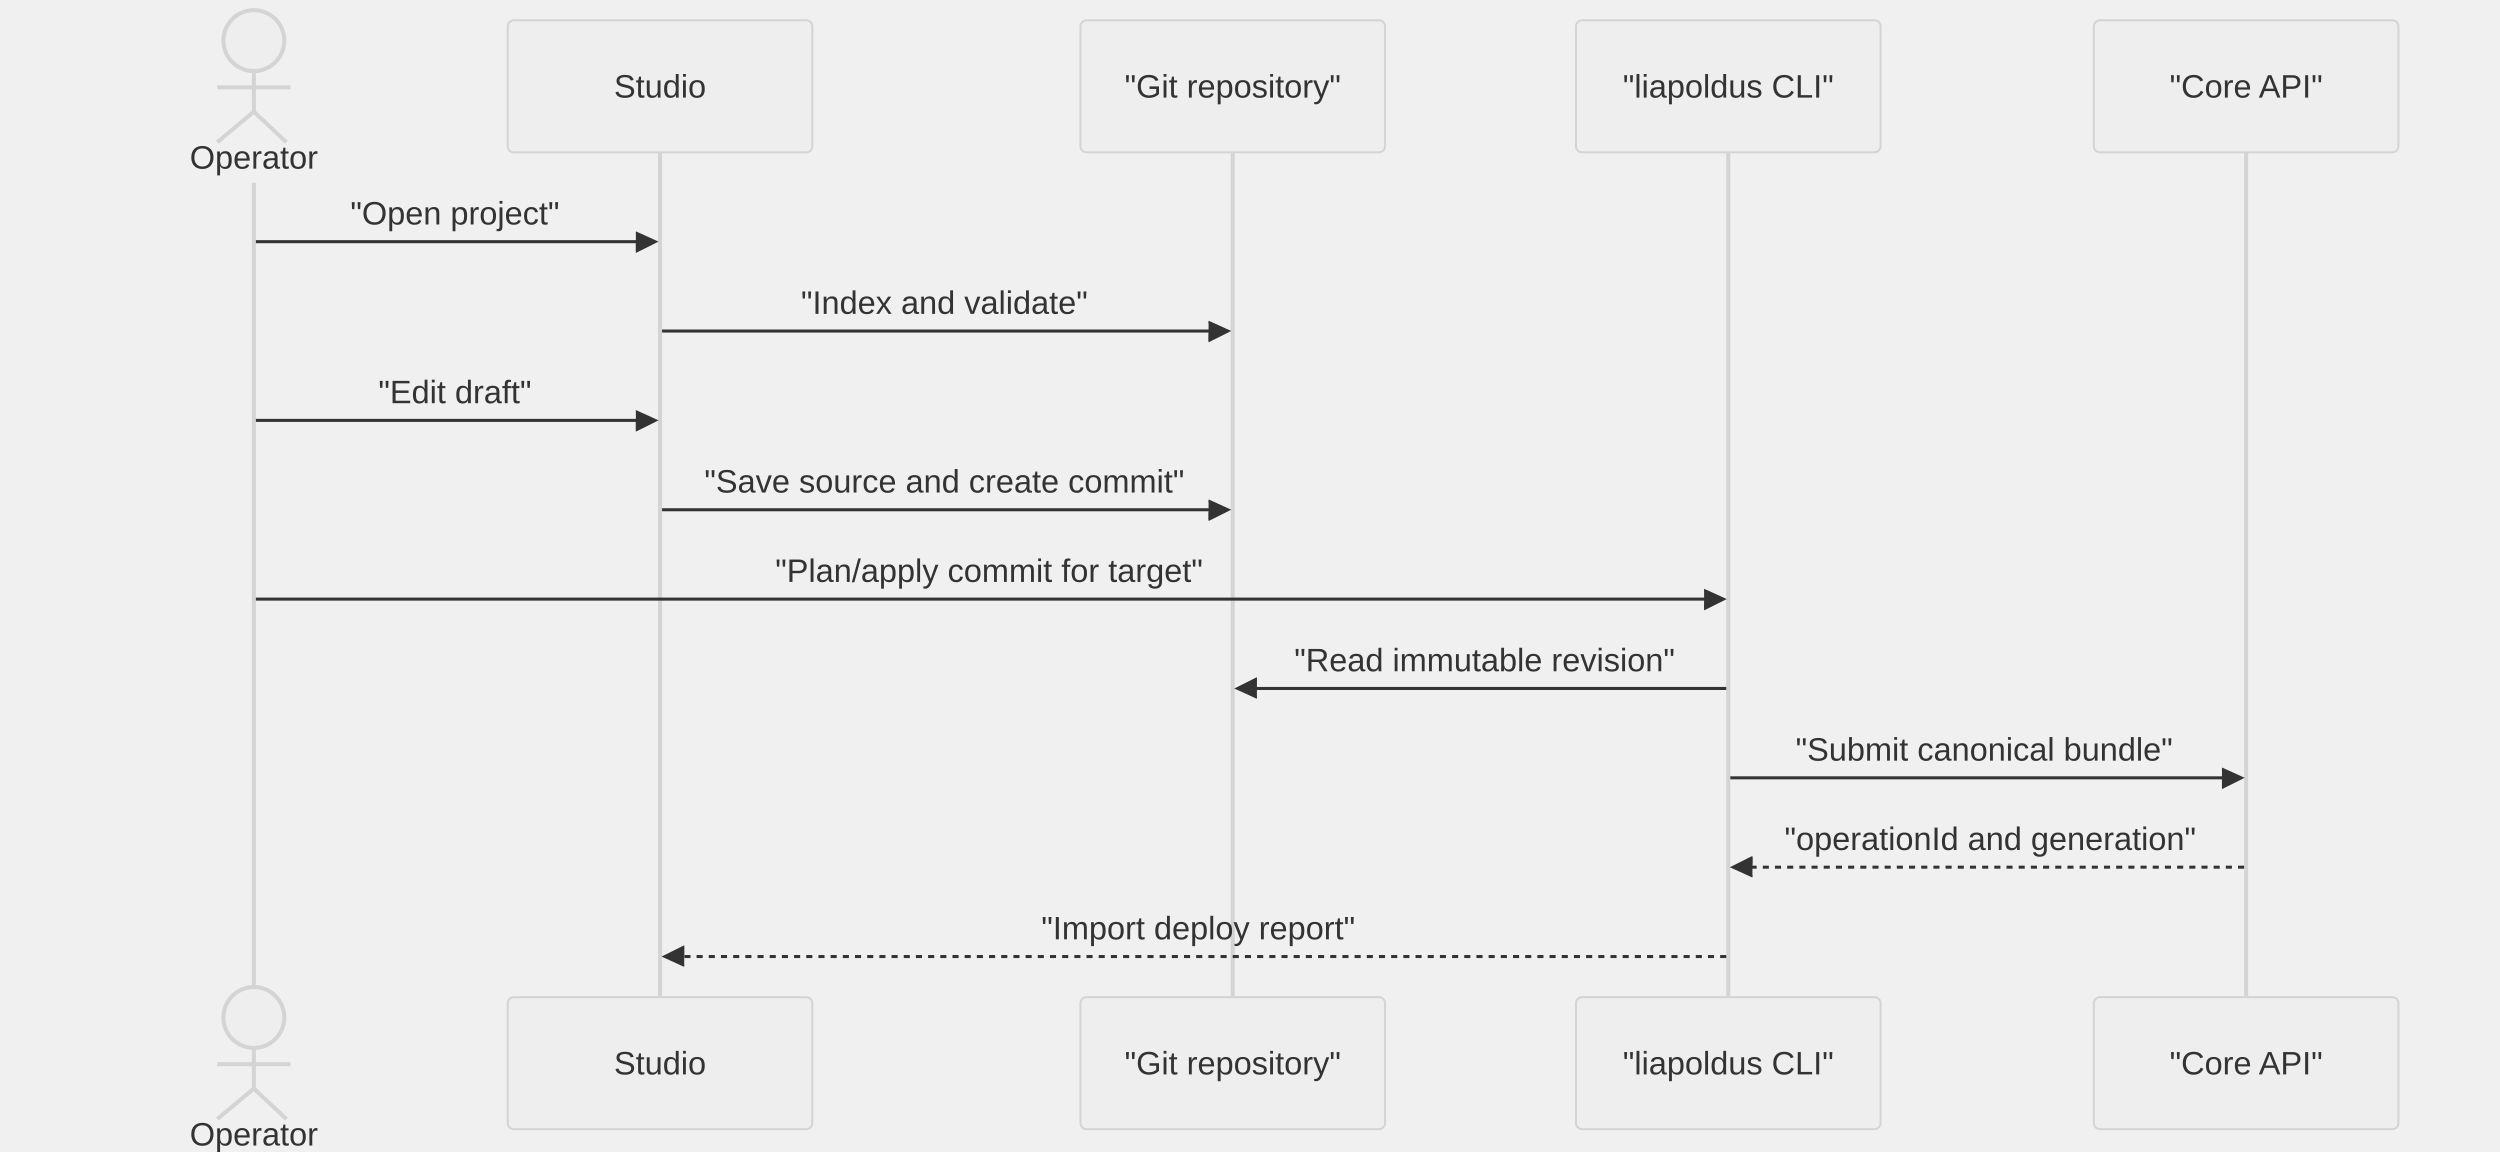
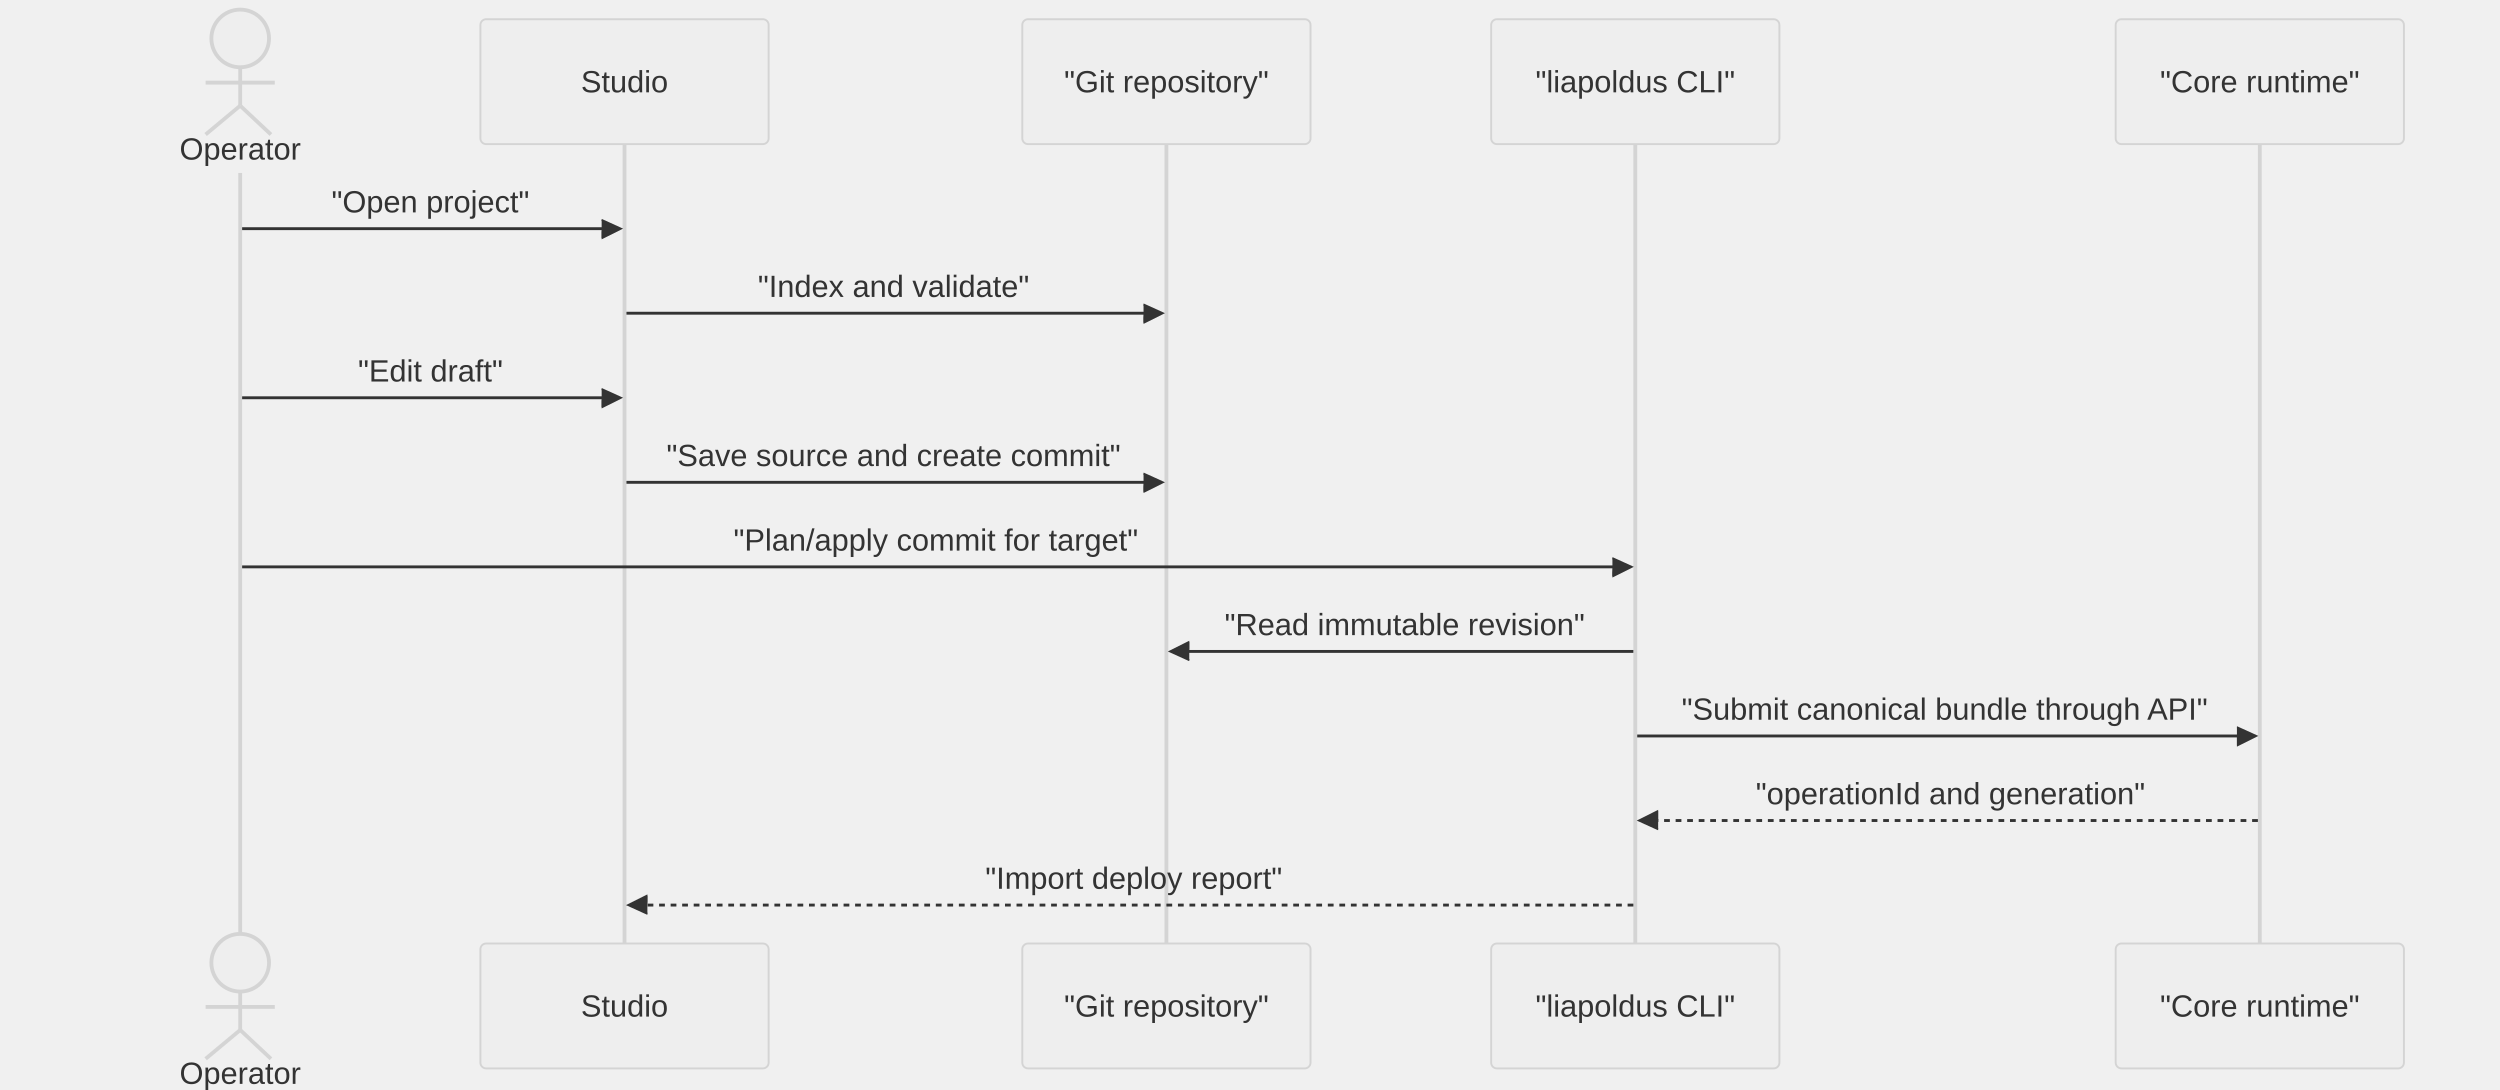
- <svg xmlns="http://www.w3.org/2000/svg" id="my-svg" width="100%" style="max-width: 1231px; background-color: transparent;" viewBox="-50 -10 1231 567" role="graphics-document document" aria-roledescription="sequence">
+ <svg xmlns="http://www.w3.org/2000/svg" id="my-svg" width="100%" style="max-width: 1301px; background-color: transparent;" viewBox="-50 -10 1301 567" role="graphics-document document" aria-roledescription="sequence">
  <g>
-     <rect x="981" y="481" fill="#eaeaea" stroke="#666" width="150" height="65" name="Core" rx="3" ry="3" class="actor actor-bottom" />
-     <text x="1056" y="513.5" dominant-baseline="central" alignment-baseline="central" class="actor actor-box" style="text-anchor: middle; font-size: 16px; font-weight: 400;">
-       <tspan x="1056" dy="0">"Core API"</tspan>
+     <rect x="1051" y="481" fill="#eaeaea" stroke="#666" width="150" height="65" name="Core" rx="3" ry="3" class="actor actor-bottom" />
+     <text x="1126" y="513.5" dominant-baseline="central" alignment-baseline="central" class="actor actor-box" style="text-anchor: middle; font-size: 16px; font-weight: 400;">
+       <tspan x="1126" dy="0">"Core runtime"</tspan>
    </text>
  </g>
  <g>
    <rect x="726" y="481" fill="#eaeaea" stroke="#666" width="150" height="65" name="CLI" rx="3" ry="3" class="actor actor-bottom" />
    <text x="801" y="513.5" dominant-baseline="central" alignment-baseline="central" class="actor actor-box" style="text-anchor: middle; font-size: 16px; font-weight: 400;">
      <tspan x="801" dy="0">"liapoldus CLI"</tspan>
    </text>
  </g>
  <g>
    <rect x="482" y="481" fill="#eaeaea" stroke="#666" width="150" height="65" name="Git" rx="3" ry="3" class="actor actor-bottom" />
    <text x="557" y="513.5" dominant-baseline="central" alignment-baseline="central" class="actor actor-box" style="text-anchor: middle; font-size: 16px; font-weight: 400;">
      <tspan x="557" dy="0">"Git repository"</tspan>
    </text>
  </g>
  <g>
    <rect x="200" y="481" fill="#eaeaea" stroke="#666" width="150" height="65" name="Studio" rx="3" ry="3" class="actor actor-bottom" />
    <text x="275" y="513.5" dominant-baseline="central" alignment-baseline="central" class="actor actor-box" style="text-anchor: middle; font-size: 16px; font-weight: 400;">
      <tspan x="275" dy="0">Studio</tspan>
    </text>
  </g>
  <g />
  <g>
-     <line id="actor4" x1="1056" y1="65" x2="1056" y2="481" class="actor-line 200" stroke-width="0.5px" stroke="#999" name="Core" data-et="life-line" data-id="Core" />
+     <line id="actor4" x1="1126" y1="65" x2="1126" y2="481" class="actor-line 200" stroke-width="0.5px" stroke="#999" name="Core" data-et="life-line" data-id="Core" />
    <g id="root-4" data-et="participant" data-type="participant" data-id="Core">
-       <rect x="981" y="0" fill="#eaeaea" stroke="#666" width="150" height="65" name="Core" rx="3" ry="3" class="actor actor-top" />
-       <text x="1056" y="32.5" dominant-baseline="central" alignment-baseline="central" class="actor actor-box" style="text-anchor: middle; font-size: 16px; font-weight: 400;">
-         <tspan x="1056" dy="0">"Core API"</tspan>
+       <rect x="1051" y="0" fill="#eaeaea" stroke="#666" width="150" height="65" name="Core" rx="3" ry="3" class="actor actor-top" />
+       <text x="1126" y="32.5" dominant-baseline="central" alignment-baseline="central" class="actor actor-box" style="text-anchor: middle; font-size: 16px; font-weight: 400;">
+         <tspan x="1126" dy="0">"Core runtime"</tspan>
      </text>
    </g>
  </g>
  <g>
    <line id="actor3" x1="801" y1="65" x2="801" y2="481" class="actor-line 200" stroke-width="0.5px" stroke="#999" name="CLI" data-et="life-line" data-id="CLI" />
    <g id="root-3" data-et="participant" data-type="participant" data-id="CLI">
      <rect x="726" y="0" fill="#eaeaea" stroke="#666" width="150" height="65" name="CLI" rx="3" ry="3" class="actor actor-top" />
      <text x="801" y="32.5" dominant-baseline="central" alignment-baseline="central" class="actor actor-box" style="text-anchor: middle; font-size: 16px; font-weight: 400;">
        <tspan x="801" dy="0">"liapoldus CLI"</tspan>
      </text>
    </g>
  </g>
  <g>
    <line id="actor2" x1="557" y1="65" x2="557" y2="481" class="actor-line 200" stroke-width="0.5px" stroke="#999" name="Git" data-et="life-line" data-id="Git" />
    <g id="root-2" data-et="participant" data-type="participant" data-id="Git">
      <rect x="482" y="0" fill="#eaeaea" stroke="#666" width="150" height="65" name="Git" rx="3" ry="3" class="actor actor-top" />
      <text x="557" y="32.5" dominant-baseline="central" alignment-baseline="central" class="actor actor-box" style="text-anchor: middle; font-size: 16px; font-weight: 400;">
        <tspan x="557" dy="0">"Git repository"</tspan>
      </text>
    </g>
  </g>
  <g>
    <line id="actor1" x1="275" y1="65" x2="275" y2="481" class="actor-line 200" stroke-width="0.5px" stroke="#999" name="Studio" data-et="life-line" data-id="Studio" />
    <g id="root-1" data-et="participant" data-type="participant" data-id="Studio">
      <rect x="200" y="0" fill="#eaeaea" stroke="#666" width="150" height="65" name="Studio" rx="3" ry="3" class="actor actor-top" />
      <text x="275" y="32.5" dominant-baseline="central" alignment-baseline="central" class="actor actor-box" style="text-anchor: middle; font-size: 16px; font-weight: 400;">
        <tspan x="275" dy="0">Studio</tspan>
      </text>
    </g>
  </g>
  <g>
    <line id="actor0" x1="75" y1="80" x2="75" y2="481" class="actor-line 200" stroke-width="0.5px" stroke="#999" name="Operator" data-et="life-line" data-id="Operator" />
  </g>
  <style>#my-svg{font-family:"trebuchet ms",verdana,arial,sans-serif;font-size:16px;fill:#000000;}@keyframes edge-animation-frame{from{stroke-dashoffset:0;}}@keyframes dash{to{stroke-dashoffset:0;}}#my-svg .edge-animation-slow{stroke-dasharray:9,5!important;stroke-dashoffset:900;animation:dash 50s linear infinite;stroke-linecap:round;}#my-svg .edge-animation-fast{stroke-dasharray:9,5!important;stroke-dashoffset:900;animation:dash 20s linear infinite;stroke-linecap:round;}#my-svg .error-icon{fill:#552222;}#my-svg .error-text{fill:#552222;stroke:#552222;}#my-svg .edge-thickness-normal{stroke-width:1px;}#my-svg .edge-thickness-thick{stroke-width:3.5px;}#my-svg .edge-pattern-solid{stroke-dasharray:0;}#my-svg .edge-thickness-invisible{stroke-width:0;fill:none;}#my-svg .edge-pattern-dashed{stroke-dasharray:3;}#my-svg .edge-pattern-dotted{stroke-dasharray:2;}#my-svg .marker{fill:#666;stroke:#666;}#my-svg .marker.cross{stroke:#666;}#my-svg svg{font-family:"trebuchet ms",verdana,arial,sans-serif;font-size:16px;}#my-svg p{margin:0;}#my-svg .actor{stroke:hsl(0, 0%, 83%);fill:#eee;stroke-width:1;}#my-svg rect.actor.outer-path[data-look="neo"]{filter:drop-shadow( 1px 2px 2px rgba(185,185,185,1));}#my-svg rect.note[data-look="neo"]{stroke:#999;fill:#666;filter:drop-shadow( 1px 2px 2px rgba(185,185,185,1));}#my-svg text.actor&gt;tspan{fill:#333;stroke:none;}#my-svg .actor-line{stroke:hsl(0, 0%, 83%);}#my-svg .innerArc{stroke-width:1.5;stroke-dasharray:none;}#my-svg .messageLine0{stroke-width:1.5;stroke-dasharray:none;stroke:#333;}#my-svg .messageLine1{stroke-width:1.5;stroke-dasharray:2,2;stroke:#333;}#my-svg [id$="-arrowhead"] path{fill:#333;stroke:#333;}#my-svg .sequenceNumber{fill:white;}#my-svg [id$="-sequencenumber"]{fill:#333;}#my-svg [id$="-crosshead"] path{fill:#333;stroke:#333;}#my-svg .messageText{fill:#333;stroke:none;}#my-svg .labelBox{stroke:hsl(0, 0%, 83%);fill:#eee;filter:none;}#my-svg .labelText,#my-svg .labelText&gt;tspan{fill:#333;stroke:none;}#my-svg .loopText,#my-svg .loopText&gt;tspan{fill:#333;stroke:none;}#my-svg .sectionTitle,#my-svg .sectionTitle&gt;tspan{fill:#333;stroke:none;}#my-svg .loopLine{stroke-width:2px;stroke-dasharray:2,2;stroke:hsl(0, 0%, 83%);fill:hsl(0, 0%, 83%);}#my-svg .note{stroke:#999;fill:#666;}#my-svg .noteText,#my-svg .noteText&gt;tspan{fill:#fff;stroke:none;font-weight:normal;}#my-svg .activation0{fill:#f4f4f4;stroke:#666;}#my-svg .activation1{fill:#f4f4f4;stroke:#666;}#my-svg .activation2{fill:#f4f4f4;stroke:#666;}#my-svg .actorPopupMenu{position:absolute;}#my-svg .actorPopupMenuPanel{position:absolute;fill:#eee;box-shadow:0px 8px 16px 0px rgba(0,0,0,0.2);filter:drop-shadow(3px 5px 2px rgb(0 0 0 / 0.4));}#my-svg .actor-man circle,#my-svg line{fill:#eee;stroke-width:2px;}#my-svg g rect.rect{filter:drop-shadow( 1px 2px 2px rgba(185,185,185,1));stroke:#999;}#my-svg .node .neo-node{stroke:#999;}#my-svg [data-look="neo"].node rect,#my-svg [data-look="neo"].cluster rect,#my-svg [data-look="neo"].node polygon{stroke:url(#my-svg-gradient);filter:drop-shadow( 1px 2px 2px rgba(185,185,185,1));}#my-svg [data-look="neo"].swimlane.cluster rect{filter:none;}#my-svg [data-look="neo"].node path{stroke:url(#my-svg-gradient);stroke-width:1px;}#my-svg [data-look="neo"].node .outer-path{filter:drop-shadow( 1px 2px 2px rgba(185,185,185,1));}#my-svg [data-look="neo"].node .neo-line path{stroke:#999;filter:none;}#my-svg [data-look="neo"].node circle{stroke:url(#my-svg-gradient);filter:drop-shadow( 1px 2px 2px rgba(185,185,185,1));}#my-svg [data-look="neo"].node circle .state-start{fill:#000000;}#my-svg [data-look="neo"].icon-shape .icon{fill:url(#my-svg-gradient);filter:drop-shadow( 1px 2px 2px rgba(185,185,185,1));}#my-svg [data-look="neo"].icon-shape .icon-neo path{stroke:url(#my-svg-gradient);filter:drop-shadow( 1px 2px 2px rgba(185,185,185,1));}#my-svg :root{--mermaid-font-family:"trebuchet ms",verdana,arial,sans-serif;}</style>
  <g />
  <defs>
    <symbol id="my-svg-computer" width="24" height="24">
      <path transform="scale(.5)" d="M2 2v13h20v-13h-20zm18 11h-16v-9h16v9zm-10.228 6l.466-1h3.524l.467 1h-4.457zm14.228 3h-24l2-6h2.104l-1.33 4h18.45l-1.297-4h2.073l2 6zm-5-10h-14v-7h14v7z" />
    </symbol>
  </defs>
  <defs>
    <symbol id="my-svg-database" fill-rule="evenodd" clip-rule="evenodd">
      <path transform="scale(.5)" d="M12.258.001l.256.004.255.005.253.008.251.01.249.012.247.015.246.016.242.019.241.02.239.023.236.024.233.027.231.028.229.031.225.032.223.034.22.036.217.038.214.04.211.041.208.043.205.045.201.046.198.048.194.05.191.051.187.053.183.054.18.056.175.057.172.059.168.06.163.061.16.063.155.064.15.066.074.033.073.033.071.034.07.034.069.035.068.035.067.035.066.035.064.036.064.036.062.036.06.036.06.037.058.037.058.037.055.038.055.038.053.038.052.038.051.039.05.039.048.039.047.039.045.04.044.04.043.04.041.04.04.041.039.041.037.041.036.041.034.041.033.042.032.042.03.042.029.042.027.042.026.043.024.043.023.043.021.043.02.043.018.044.017.043.015.044.013.044.012.044.011.045.009.044.007.045.006.045.004.045.002.045.001.045v17l-.001.045-.002.045-.004.045-.006.045-.007.045-.009.044-.011.045-.012.044-.013.044-.015.044-.017.043-.018.044-.02.043-.021.043-.023.043-.024.043-.026.043-.027.042-.029.042-.03.042-.032.042-.033.042-.034.041-.036.041-.037.041-.039.041-.04.041-.041.04-.043.04-.044.04-.045.04-.047.039-.048.039-.05.039-.051.039-.052.038-.053.038-.055.038-.055.038-.058.037-.058.037-.06.037-.06.036-.062.036-.064.036-.064.036-.066.035-.067.035-.068.035-.069.035-.07.034-.071.034-.073.033-.074.033-.15.066-.155.064-.16.063-.163.061-.168.06-.172.059-.175.057-.18.056-.183.054-.187.053-.191.051-.194.05-.198.048-.201.046-.205.045-.208.043-.211.041-.214.04-.217.038-.22.036-.223.034-.225.032-.229.031-.231.028-.233.027-.236.024-.239.023-.241.02-.242.019-.246.016-.247.015-.249.012-.251.01-.253.008-.255.005-.256.004-.258.001-.258-.001-.256-.004-.255-.005-.253-.008-.251-.01-.249-.012-.247-.015-.245-.016-.243-.019-.241-.02-.238-.023-.236-.024-.234-.027-.231-.028-.228-.031-.226-.032-.223-.034-.22-.036-.217-.038-.214-.04-.211-.041-.208-.043-.204-.045-.201-.046-.198-.048-.195-.05-.19-.051-.187-.053-.184-.054-.179-.056-.176-.057-.172-.059-.167-.06-.164-.061-.159-.063-.155-.064-.151-.066-.074-.033-.072-.033-.072-.034-.07-.034-.069-.035-.068-.035-.067-.035-.066-.035-.064-.036-.063-.036-.062-.036-.061-.036-.06-.037-.058-.037-.057-.037-.056-.038-.055-.038-.053-.038-.052-.038-.051-.039-.049-.039-.049-.039-.046-.039-.046-.04-.044-.04-.043-.04-.041-.04-.04-.041-.039-.041-.037-.041-.036-.041-.034-.041-.033-.042-.032-.042-.03-.042-.029-.042-.027-.042-.026-.043-.024-.043-.023-.043-.021-.043-.02-.043-.018-.044-.017-.043-.015-.044-.013-.044-.012-.044-.011-.045-.009-.044-.007-.045-.006-.045-.004-.045-.002-.045-.001-.045v-17l.001-.045.002-.045.004-.045.006-.045.007-.045.009-.044.011-.045.012-.044.013-.044.015-.044.017-.043.018-.044.02-.043.021-.043.023-.043.024-.043.026-.043.027-.042.029-.042.03-.042.032-.042.033-.042.034-.041.036-.041.037-.041.039-.041.04-.041.041-.04.043-.04.044-.04.046-.04.046-.039.049-.039.049-.039.051-.039.052-.038.053-.038.055-.038.056-.038.057-.037.058-.037.06-.037.061-.036.062-.036.063-.036.064-.036.066-.035.067-.035.068-.035.069-.035.07-.034.072-.034.072-.033.074-.033.151-.066.155-.064.159-.063.164-.061.167-.06.172-.059.176-.057.179-.056.184-.054.187-.053.19-.051.195-.05.198-.048.201-.046.204-.045.208-.043.211-.041.214-.04.217-.038.22-.036.223-.034.226-.032.228-.031.231-.028.234-.027.236-.024.238-.023.241-.02.243-.019.245-.016.247-.015.249-.012.251-.01.253-.008.255-.005.256-.004.258-.001.258.001zm-9.258 20.499v.01l.001.021.003.021.004.022.005.021.006.022.007.022.009.023.01.022.011.023.012.023.013.023.015.023.016.024.017.023.018.024.019.024.021.024.022.025.023.024.024.025.052.049.056.05.061.051.066.051.07.051.075.051.079.052.084.052.088.052.092.052.097.052.102.051.105.052.11.052.114.051.119.051.123.051.127.05.131.05.135.05.139.048.144.049.147.047.152.047.155.047.16.045.163.045.167.043.171.043.176.041.178.041.183.039.187.039.19.037.194.035.197.035.202.033.204.031.209.03.212.029.216.027.219.025.222.024.226.021.23.02.233.018.236.016.24.015.243.012.246.01.249.008.253.005.256.004.259.001.26-.001.257-.004.254-.005.25-.008.247-.011.244-.012.241-.014.237-.016.233-.018.231-.021.226-.021.224-.024.22-.026.216-.027.212-.028.21-.031.205-.031.202-.034.198-.034.194-.036.191-.037.187-.039.183-.04.179-.04.175-.042.172-.043.168-.044.163-.045.16-.046.155-.046.152-.047.148-.048.143-.049.139-.049.136-.05.131-.05.126-.05.123-.051.118-.052.114-.051.11-.052.106-.052.101-.052.096-.052.092-.052.088-.053.083-.051.079-.052.074-.052.07-.051.065-.051.06-.051.056-.05.051-.05.023-.024.023-.025.021-.024.02-.024.019-.024.018-.024.017-.024.015-.023.014-.024.013-.023.012-.023.01-.023.01-.022.008-.022.006-.022.006-.022.004-.022.004-.021.001-.021.001-.021v-4.127l-.077.055-.08.053-.083.054-.085.053-.087.052-.09.052-.093.051-.095.05-.097.05-.1.049-.102.049-.105.048-.106.047-.109.047-.111.046-.114.045-.115.045-.118.044-.12.043-.122.042-.124.042-.126.041-.128.04-.13.04-.132.038-.134.038-.135.037-.138.037-.139.035-.142.035-.143.034-.144.033-.147.032-.148.031-.15.03-.151.03-.153.029-.154.027-.156.027-.158.026-.159.025-.161.024-.162.023-.163.022-.165.021-.166.02-.167.019-.169.018-.169.017-.171.016-.173.015-.173.014-.175.013-.175.012-.177.011-.178.01-.179.008-.179.008-.181.006-.182.005-.182.004-.184.003-.184.002h-.37l-.184-.002-.184-.003-.182-.004-.182-.005-.181-.006-.179-.008-.179-.008-.178-.01-.176-.011-.176-.012-.175-.013-.173-.014-.172-.015-.171-.016-.17-.017-.169-.018-.167-.019-.166-.02-.165-.021-.163-.022-.162-.023-.161-.024-.159-.025-.157-.026-.156-.027-.155-.027-.153-.029-.151-.03-.15-.03-.148-.031-.146-.032-.145-.033-.143-.034-.141-.035-.14-.035-.137-.037-.136-.037-.134-.038-.132-.038-.13-.04-.128-.04-.126-.041-.124-.042-.122-.042-.12-.044-.117-.043-.116-.045-.113-.045-.112-.046-.109-.047-.106-.047-.105-.048-.102-.049-.1-.049-.097-.05-.095-.05-.093-.052-.09-.051-.087-.052-.085-.053-.083-.054-.08-.054-.077-.054v4.127zm0-5.654v.011l.001.021.003.021.004.021.005.022.006.022.007.022.009.022.01.022.011.023.012.023.013.023.015.024.016.023.017.024.018.024.019.024.021.024.022.024.023.025.024.024.052.05.056.05.061.05.066.051.07.051.075.052.079.051.084.052.088.052.092.052.097.052.102.052.105.052.11.051.114.051.119.052.123.05.127.051.131.05.135.049.139.049.144.048.147.048.152.047.155.046.16.045.163.045.167.044.171.042.176.042.178.04.183.04.187.038.19.037.194.036.197.034.202.033.204.032.209.03.212.028.216.027.219.025.222.024.226.022.23.02.233.018.236.016.24.014.243.012.246.01.249.008.253.006.256.003.259.001.26-.001.257-.003.254-.006.25-.008.247-.01.244-.012.241-.015.237-.016.233-.018.231-.02.226-.022.224-.024.22-.025.216-.027.212-.029.21-.03.205-.032.202-.033.198-.035.194-.036.191-.037.187-.039.183-.039.179-.041.175-.042.172-.043.168-.044.163-.045.16-.045.155-.047.152-.047.148-.048.143-.048.139-.05.136-.049.131-.05.126-.051.123-.051.118-.051.114-.052.11-.052.106-.052.101-.052.096-.052.092-.052.088-.052.083-.052.079-.052.074-.051.07-.052.065-.051.06-.05.056-.051.051-.049.023-.025.023-.024.021-.025.02-.024.019-.024.018-.024.017-.024.015-.023.014-.023.013-.024.012-.022.01-.023.01-.023.008-.022.006-.022.006-.022.004-.021.004-.022.001-.021.001-.021v-4.139l-.077.054-.08.054-.083.054-.085.052-.087.053-.09.051-.093.051-.095.051-.097.05-.1.049-.102.049-.105.048-.106.047-.109.047-.111.046-.114.045-.115.044-.118.044-.12.044-.122.042-.124.042-.126.041-.128.04-.13.039-.132.039-.134.038-.135.037-.138.036-.139.036-.142.035-.143.033-.144.033-.147.033-.148.031-.15.03-.151.03-.153.028-.154.028-.156.027-.158.026-.159.025-.161.024-.162.023-.163.022-.165.021-.166.02-.167.019-.169.018-.169.017-.171.016-.173.015-.173.014-.175.013-.175.012-.177.011-.178.009-.179.009-.179.007-.181.007-.182.005-.182.004-.184.003-.184.002h-.37l-.184-.002-.184-.003-.182-.004-.182-.005-.181-.007-.179-.007-.179-.009-.178-.009-.176-.011-.176-.012-.175-.013-.173-.014-.172-.015-.171-.016-.17-.017-.169-.018-.167-.019-.166-.02-.165-.021-.163-.022-.162-.023-.161-.024-.159-.025-.157-.026-.156-.027-.155-.028-.153-.028-.151-.03-.15-.03-.148-.031-.146-.033-.145-.033-.143-.033-.141-.035-.14-.036-.137-.036-.136-.037-.134-.038-.132-.039-.13-.039-.128-.04-.126-.041-.124-.042-.122-.043-.12-.043-.117-.044-.116-.044-.113-.046-.112-.046-.109-.046-.106-.047-.105-.048-.102-.049-.1-.049-.097-.05-.095-.051-.093-.051-.09-.051-.087-.053-.085-.052-.083-.054-.08-.054-.077-.054v4.139zm0-5.666v.011l.001.02.003.022.004.021.005.022.006.021.007.022.009.023.01.022.011.023.012.023.013.023.015.023.016.024.017.024.018.023.019.024.021.025.022.024.023.024.024.025.052.05.056.05.061.05.066.051.07.051.075.052.079.051.084.052.088.052.092.052.097.052.102.052.105.051.11.052.114.051.119.051.123.051.127.05.131.05.135.05.139.049.144.048.147.048.152.047.155.046.16.045.163.045.167.043.171.043.176.042.178.04.183.04.187.038.19.037.194.036.197.034.202.033.204.032.209.03.212.028.216.027.219.025.222.024.226.021.23.02.233.018.236.017.24.014.243.012.246.01.249.008.253.006.256.003.259.001.26-.001.257-.003.254-.006.25-.008.247-.01.244-.013.241-.014.237-.016.233-.018.231-.02.226-.022.224-.024.22-.025.216-.027.212-.029.21-.03.205-.032.202-.033.198-.035.194-.036.191-.037.187-.039.183-.039.179-.041.175-.042.172-.043.168-.044.163-.045.16-.045.155-.047.152-.047.148-.048.143-.049.139-.049.136-.049.131-.051.126-.05.123-.051.118-.052.114-.051.11-.052.106-.052.101-.052.096-.052.092-.052.088-.052.083-.052.079-.052.074-.052.07-.051.065-.051.06-.051.056-.05.051-.049.023-.025.023-.025.021-.024.02-.024.019-.024.018-.024.017-.024.015-.023.014-.024.013-.023.012-.023.01-.022.01-.023.008-.022.006-.022.006-.022.004-.022.004-.021.001-.021.001-.021v-4.153l-.077.054-.08.054-.083.053-.085.053-.087.053-.09.051-.093.051-.095.051-.097.05-.1.049-.102.048-.105.048-.106.048-.109.046-.111.046-.114.046-.115.044-.118.044-.12.043-.122.043-.124.042-.126.041-.128.04-.13.039-.132.039-.134.038-.135.037-.138.036-.139.036-.142.034-.143.034-.144.033-.147.032-.148.032-.15.03-.151.03-.153.028-.154.028-.156.027-.158.026-.159.024-.161.024-.162.023-.163.023-.165.021-.166.02-.167.019-.169.018-.169.017-.171.016-.173.015-.173.014-.175.013-.175.012-.177.01-.178.01-.179.009-.179.007-.181.006-.182.006-.182.004-.184.003-.184.001-.185.001-.185-.001-.184-.001-.184-.003-.182-.004-.182-.006-.181-.006-.179-.007-.179-.009-.178-.01-.176-.01-.176-.012-.175-.013-.173-.014-.172-.015-.171-.016-.17-.017-.169-.018-.167-.019-.166-.02-.165-.021-.163-.023-.162-.023-.161-.024-.159-.024-.157-.026-.156-.027-.155-.028-.153-.028-.151-.03-.15-.03-.148-.032-.146-.032-.145-.033-.143-.034-.141-.034-.14-.036-.137-.036-.136-.037-.134-.038-.132-.039-.13-.039-.128-.041-.126-.041-.124-.041-.122-.043-.12-.043-.117-.044-.116-.044-.113-.046-.112-.046-.109-.046-.106-.048-.105-.048-.102-.048-.1-.05-.097-.049-.095-.051-.093-.051-.09-.052-.087-.052-.085-.053-.083-.053-.08-.054-.077-.054v4.153zm8.74-8.179l-.257.004-.254.005-.25.008-.247.011-.244.012-.241.014-.237.016-.233.018-.231.021-.226.022-.224.023-.22.026-.216.027-.212.028-.21.031-.205.032-.202.033-.198.034-.194.036-.191.038-.187.038-.183.04-.179.041-.175.042-.172.043-.168.043-.163.045-.16.046-.155.046-.152.048-.148.048-.143.048-.139.049-.136.05-.131.05-.126.051-.123.051-.118.051-.114.052-.11.052-.106.052-.101.052-.096.052-.092.052-.088.052-.083.052-.079.052-.074.051-.07.052-.065.051-.06.05-.056.05-.051.05-.023.025-.023.024-.021.024-.02.025-.019.024-.018.024-.017.023-.015.024-.014.023-.013.023-.012.023-.01.023-.01.022-.008.022-.006.023-.006.021-.004.022-.004.021-.001.021-.001.021.001.021.001.021.004.021.004.022.006.021.006.023.008.022.01.022.01.023.012.023.013.023.014.023.015.024.017.023.018.024.019.024.02.025.021.024.023.024.023.025.051.05.056.05.06.05.065.051.07.052.074.051.079.052.083.052.088.052.092.052.096.052.101.052.106.052.11.052.114.052.118.051.123.051.126.051.131.05.136.05.139.049.143.048.148.048.152.048.155.046.16.046.163.045.168.043.172.043.175.042.179.041.183.04.187.038.191.038.194.036.198.034.202.033.205.032.21.031.212.028.216.027.22.026.224.023.226.022.231.021.233.018.237.016.241.014.244.012.247.011.25.008.254.005.257.004.26.001.26-.001.257-.004.254-.005.25-.008.247-.011.244-.012.241-.014.237-.016.233-.018.231-.021.226-.022.224-.023.22-.026.216-.027.212-.028.21-.031.205-.032.202-.033.198-.034.194-.036.191-.038.187-.038.183-.04.179-.041.175-.042.172-.043.168-.043.163-.045.16-.046.155-.046.152-.048.148-.048.143-.048.139-.049.136-.05.131-.05.126-.051.123-.051.118-.051.114-.052.11-.052.106-.052.101-.052.096-.052.092-.052.088-.052.083-.052.079-.052.074-.051.07-.052.065-.051.06-.05.056-.05.051-.05.023-.025.023-.024.021-.024.02-.025.019-.024.018-.024.017-.023.015-.024.014-.023.013-.023.012-.023.01-.023.01-.022.008-.022.006-.023.006-.021.004-.022.004-.021.001-.021.001-.021-.001-.021-.001-.021-.004-.021-.004-.022-.006-.021-.006-.023-.008-.022-.01-.022-.01-.023-.012-.023-.013-.023-.014-.023-.015-.024-.017-.023-.018-.024-.019-.024-.02-.025-.021-.024-.023-.024-.023-.025-.051-.05-.056-.05-.06-.05-.065-.051-.07-.052-.074-.051-.079-.052-.083-.052-.088-.052-.092-.052-.096-.052-.101-.052-.106-.052-.11-.052-.114-.052-.118-.051-.123-.051-.126-.051-.131-.05-.136-.05-.139-.049-.143-.048-.148-.048-.152-.048-.155-.046-.16-.046-.163-.045-.168-.043-.172-.043-.175-.042-.179-.041-.183-.04-.187-.038-.191-.038-.194-.036-.198-.034-.202-.033-.205-.032-.21-.031-.212-.028-.216-.027-.22-.026-.224-.023-.226-.022-.231-.021-.233-.018-.237-.016-.241-.014-.244-.012-.247-.011-.25-.008-.254-.005-.257-.004-.26-.001-.26.001z" />
    </symbol>
  </defs>
  <defs>
    <symbol id="my-svg-clock" width="24" height="24">
      <path transform="scale(.5)" d="M12 2c5.514 0 10 4.486 10 10s-4.486 10-10 10-10-4.486-10-10 4.486-10 10-10zm0-2c-6.627 0-12 5.373-12 12s5.373 12 12 12 12-5.373 12-12-5.373-12-12-12zm5.848 12.459c.202.038.202.333.001.372-1.907.361-6.045 1.111-6.547 1.111-.719 0-1.301-.582-1.301-1.301 0-.512.77-5.447 1.125-7.445.034-.192.312-.181.343.014l.985 6.238 5.394 1.011z" />
    </symbol>
  </defs>
  <defs>
    <marker id="my-svg-arrowhead" refX="7.9" refY="5" markerUnits="userSpaceOnUse" markerWidth="12" markerHeight="12" orient="auto-start-reverse">
      <path d="M -1 0 L 10 5 L 0 10 z" />
    </marker>
  </defs>
  <defs>
    <marker id="my-svg-crosshead" markerWidth="15" markerHeight="8" orient="auto" refX="4" refY="4.5">
      <path fill="none" stroke="#000000" stroke-width="1pt" d="M 1,2 L 6,7 M 6,2 L 1,7" style="stroke-dasharray: 0, 0;" />
    </marker>
  </defs>
  <defs>
    <marker id="my-svg-filled-head" refX="15.5" refY="7" markerWidth="20" markerHeight="28" orient="auto">
      <path d="M 18,7 L9,13 L14,7 L9,1 Z" />
    </marker>
  </defs>
  <defs>
    <marker id="my-svg-sequencenumber" refX="15" refY="15" markerWidth="60" markerHeight="40" orient="auto">
      <circle cx="15" cy="15" r="6" />
    </marker>
  </defs>
  <defs>
    <marker id="my-svg-solidTopArrowHead" refX="7.9" refY="7.25" markerUnits="userSpaceOnUse" markerWidth="12" markerHeight="12" orient="auto-start-reverse">
      <path d="M 0 0 L 10 8 L 0 8 z" />
    </marker>
  </defs>
  <defs>
    <marker id="my-svg-solidBottomArrowHead" refX="7.9" refY="0.75" markerUnits="userSpaceOnUse" markerWidth="12" markerHeight="12" orient="auto-start-reverse">
      <path d="M 0 0 L 10 0 L 0 8 z" />
    </marker>
  </defs>
  <defs>
    <marker id="my-svg-stickTopArrowHead" refX="7.5" refY="7" markerUnits="userSpaceOnUse" markerWidth="12" markerHeight="12" orient="auto-start-reverse">
      <path d="M 0 0 L 7 7" stroke="black" stroke-width="1.5" fill="none" />
    </marker>
  </defs>
  <defs>
    <marker id="my-svg-stickBottomArrowHead" refX="7.5" refY="0" markerUnits="userSpaceOnUse" markerWidth="12" markerHeight="12" orient="auto-start-reverse">
      <path d="M 0 7 L 7 0" stroke="black" stroke-width="1.5" fill="none" />
    </marker>
  </defs>
  <g class="actor-man actor-top" name="Operator" data-et="participant" data-type="actor" data-id="Operator" style="stroke: rgb(212, 212, 212);">
    <line id="actor-man-torso0" x1="75" y1="25" x2="75" y2="45" />
    <line id="actor-man-arms0" x1="57" y1="33" x2="93" y2="33" />
    <line x1="57" y1="60" x2="75" y2="45" />
    <line x1="75" y1="45" x2="91" y2="60" />
    <circle cx="75" cy="10" r="15" width="150" height="65" />
    <text x="75" y="67.5" dominant-baseline="central" alignment-baseline="central" class="actor actor-man" style="text-anchor: middle; font-size: 16px; font-weight: 400;">
      <tspan x="75" dy="0">Operator</tspan>
    </text>
  </g>
  <text x="174" y="80" text-anchor="middle" dominant-baseline="middle" alignment-baseline="middle" class="messageText" dy="1em" style="font-size: 16px; font-weight: 400;">"Open project"</text>
  <line x1="76" y1="109" x2="271" y2="109" class="messageLine0" data-et="message" data-id="i0" data-from="Operator" data-to="Studio" stroke-width="2" stroke="none" marker-end="url(#my-svg-arrowhead)" style="fill: none;" />
  <text x="415" y="124" text-anchor="middle" dominant-baseline="middle" alignment-baseline="middle" class="messageText" dy="1em" style="font-size: 16px; font-weight: 400;">"Index and validate"</text>
  <line x1="276" y1="153" x2="553" y2="153" class="messageLine0" data-et="message" data-id="i1" data-from="Studio" data-to="Git" stroke-width="2" stroke="none" marker-end="url(#my-svg-arrowhead)" style="fill: none;" />
  <text x="174" y="168" text-anchor="middle" dominant-baseline="middle" alignment-baseline="middle" class="messageText" dy="1em" style="font-size: 16px; font-weight: 400;">"Edit draft"</text>
  <line x1="76" y1="197" x2="271" y2="197" class="messageLine0" data-et="message" data-id="i2" data-from="Operator" data-to="Studio" stroke-width="2" stroke="none" marker-end="url(#my-svg-arrowhead)" style="fill: none;" />
  <text x="415" y="212" text-anchor="middle" dominant-baseline="middle" alignment-baseline="middle" class="messageText" dy="1em" style="font-size: 16px; font-weight: 400;">"Save source and create commit"</text>
  <line x1="276" y1="241" x2="553" y2="241" class="messageLine0" data-et="message" data-id="i3" data-from="Studio" data-to="Git" stroke-width="2" stroke="none" marker-end="url(#my-svg-arrowhead)" style="fill: none;" />
  <text x="437" y="256" text-anchor="middle" dominant-baseline="middle" alignment-baseline="middle" class="messageText" dy="1em" style="font-size: 16px; font-weight: 400;">"Plan/apply commit for target"</text>
  <line x1="76" y1="285" x2="797" y2="285" class="messageLine0" data-et="message" data-id="i4" data-from="Operator" data-to="CLI" stroke-width="2" stroke="none" marker-end="url(#my-svg-arrowhead)" style="fill: none;" />
  <text x="681" y="300" text-anchor="middle" dominant-baseline="middle" alignment-baseline="middle" class="messageText" dy="1em" style="font-size: 16px; font-weight: 400;">"Read immutable revision"</text>
  <line x1="800" y1="329" x2="561" y2="329" class="messageLine0" data-et="message" data-id="i5" data-from="CLI" data-to="Git" stroke-width="2" stroke="none" marker-end="url(#my-svg-arrowhead)" style="fill: none;" />
-   <text x="927" y="344" text-anchor="middle" dominant-baseline="middle" alignment-baseline="middle" class="messageText" dy="1em" style="font-size: 16px; font-weight: 400;">"Submit canonical bundle"</text>
-   <line x1="802" y1="373" x2="1052" y2="373" class="messageLine0" data-et="message" data-id="i6" data-from="CLI" data-to="Core" stroke-width="2" stroke="none" marker-end="url(#my-svg-arrowhead)" style="fill: none;" />
-   <text x="930" y="388" text-anchor="middle" dominant-baseline="middle" alignment-baseline="middle" class="messageText" dy="1em" style="font-size: 16px; font-weight: 400;">"operationId and generation"</text>
-   <line x1="1055" y1="417" x2="805" y2="417" class="messageLine1" data-et="message" data-id="i7" data-from="Core" data-to="CLI" stroke-width="2" stroke="none" marker-end="url(#my-svg-arrowhead)" style="stroke-dasharray: 3, 3; fill: none;" />
+   <text x="962" y="344" text-anchor="middle" dominant-baseline="middle" alignment-baseline="middle" class="messageText" dy="1em" style="font-size: 16px; font-weight: 400;">"Submit canonical bundle through API"</text>
+   <line x1="802" y1="373" x2="1122" y2="373" class="messageLine0" data-et="message" data-id="i6" data-from="CLI" data-to="Core" stroke-width="2" stroke="none" marker-end="url(#my-svg-arrowhead)" style="fill: none;" />
+   <text x="965" y="388" text-anchor="middle" dominant-baseline="middle" alignment-baseline="middle" class="messageText" dy="1em" style="font-size: 16px; font-weight: 400;">"operationId and generation"</text>
+   <line x1="1125" y1="417" x2="805" y2="417" class="messageLine1" data-et="message" data-id="i7" data-from="Core" data-to="CLI" stroke-width="2" stroke="none" marker-end="url(#my-svg-arrowhead)" style="stroke-dasharray: 3, 3; fill: none;" />
  <text x="540" y="432" text-anchor="middle" dominant-baseline="middle" alignment-baseline="middle" class="messageText" dy="1em" style="font-size: 16px; font-weight: 400;">"Import deploy report"</text>
  <line x1="800" y1="461" x2="279" y2="461" class="messageLine1" data-et="message" data-id="i8" data-from="CLI" data-to="Studio" stroke-width="2" stroke="none" marker-end="url(#my-svg-arrowhead)" style="stroke-dasharray: 3, 3; fill: none;" />
  <g class="actor-man actor-bottom" name="Operator" style="stroke: rgb(212, 212, 212);">
    <line id="actor-man-torso4" x1="75" y1="506" x2="75" y2="526" />
    <line id="actor-man-arms4" x1="57" y1="514" x2="93" y2="514" />
    <line x1="57" y1="541" x2="75" y2="526" />
    <line x1="75" y1="526" x2="91" y2="541" />
    <circle cx="75" cy="491" r="15" width="150" height="65" />
    <text x="75" y="548.5" dominant-baseline="central" alignment-baseline="central" class="actor actor-man" style="text-anchor: middle; font-size: 16px; font-weight: 400;">
      <tspan x="75" dy="0">Operator</tspan>
    </text>
  </g>
</svg>
